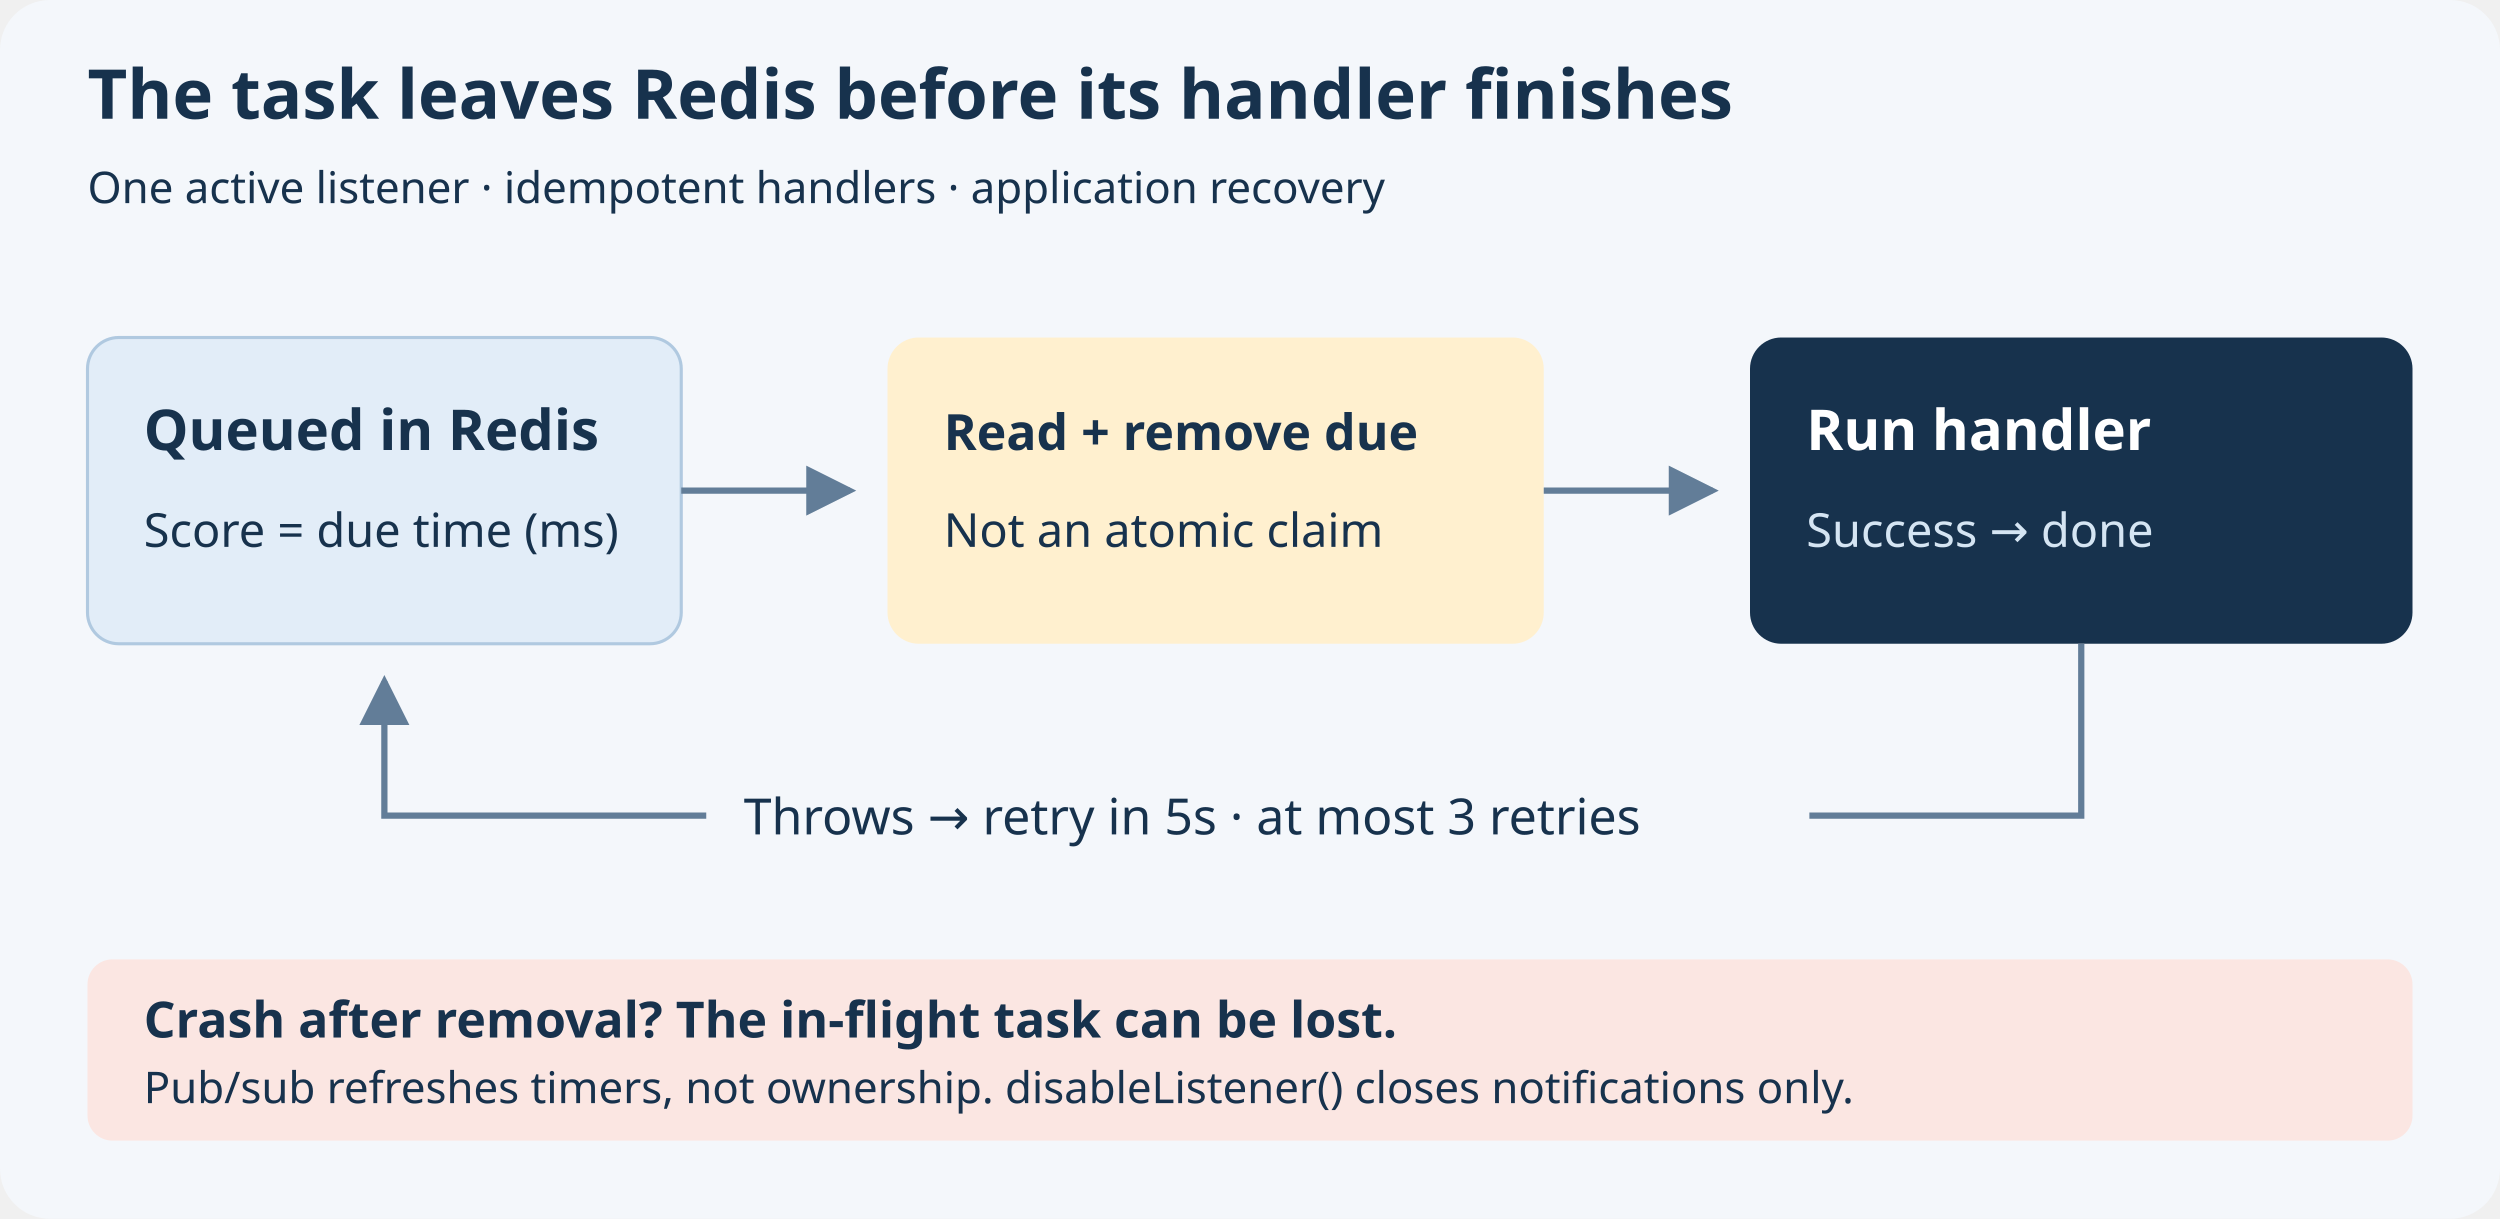
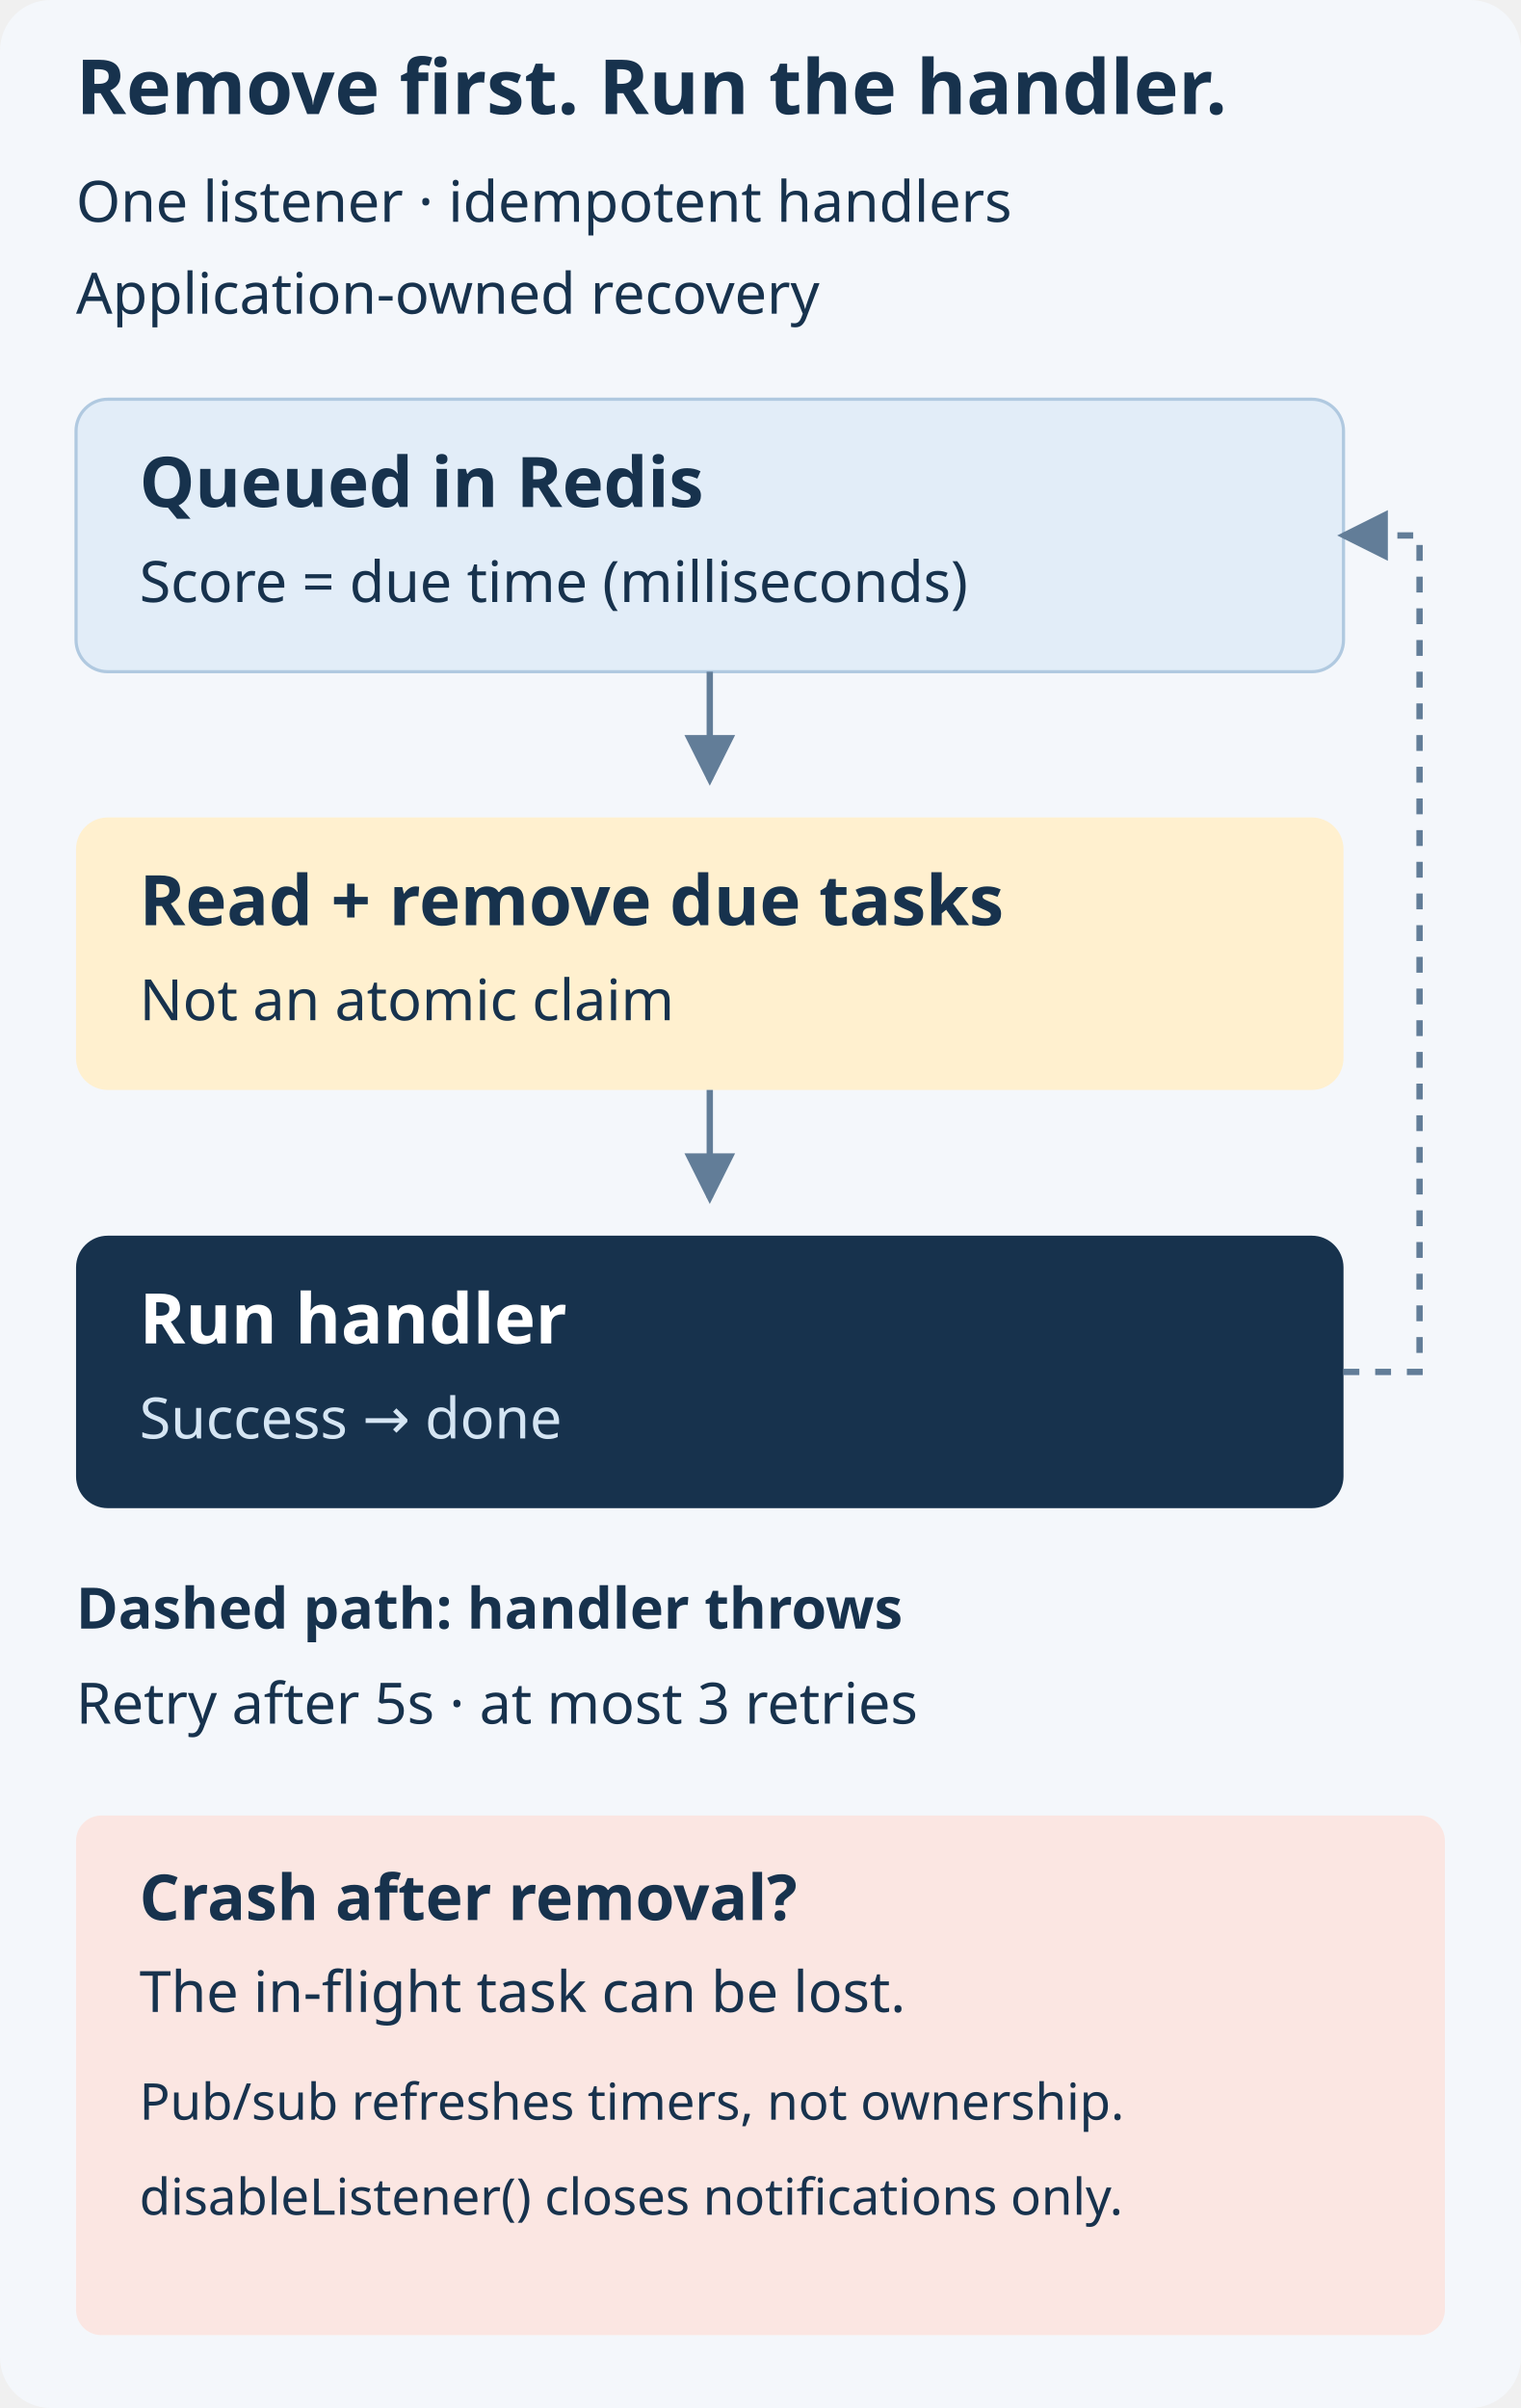
- <svg xmlns="http://www.w3.org/2000/svg" viewBox="0 0 800 390" role="img" aria-labelledby="title desc">
+ <svg xmlns="http://www.w3.org/2000/svg" width="480" height="760" viewBox="0 0 480 760" role="img" aria-labelledby="title desc">
  <defs>
    <marker id="arrow" markerWidth="8" markerHeight="8" refX="7" refY="4" orient="auto">
      <path d="M0 0 8 4 0 8" fill="#627d98" />
    </marker>
  </defs>
-   <rect width="800" height="390" rx="16" fill="#f4f7fb" />
-   <g font-family="system-ui, sans-serif" fill="#17324d">
-     <text x="28" y="38" font-size="22" font-weight="700">The task leaves Redis before its handler finishes</text>
-     <text x="28" y="65" font-size="14">One active listener · idempotent handlers · application recovery</text>
-     <rect x="28" y="108" width="190" height="98" rx="10" fill="#e2edf8" stroke="#b0c9e0" />
-     <text x="46" y="144" font-size="18" font-weight="700">Queued in Redis</text>
-     <text x="46" y="175" font-size="15">Score = due time (ms)</text>
-     <path d="M218 157H272" stroke="#627d98" stroke-width="2" marker-end="url(#arrow)" />
-     <rect x="284" y="108" width="210" height="98" rx="10" fill="#fff0cf" />
-     <text x="302" y="144" font-size="16" font-weight="700">Read + remove due</text>
-     <text x="302" y="175" font-size="15">Not an atomic claim</text>
-     <path d="M494 157H548" stroke="#627d98" stroke-width="2" marker-end="url(#arrow)" />
-     <rect x="560" y="108" width="212" height="98" rx="10" fill="#17324d" />
-     <text x="578" y="144" fill="#fff" font-size="18" font-weight="700">Run handler</text>
-     <text x="578" y="175" fill="#d5e5f3" font-size="15">Success → done</text>
-     <path d="M666 206V261H123V218" fill="none" stroke="#627d98" stroke-width="2" marker-end="url(#arrow)" />
-     <rect x="226" y="244" width="353" height="33" rx="6" fill="#f4f7fb" />
-     <text x="238" y="267" font-size="16">Throws → retry in 5s · at most 3 retries</text>
-     <rect x="28" y="307" width="744" height="58" rx="8" fill="#fbe6e2" />
-     <text x="46" y="332" font-size="16" font-weight="600">Crash after removal? The in-flight task can be lost.</text>
-     <text x="46" y="353" font-size="14">Pub/sub refreshes timers, not ownership. disableListener() closes notifications only.</text>
+   <rect width="480" height="760" rx="16" fill="#f4f7fb" />
+   <g font-family="system-ui, sans-serif" fill="#17324d" font-size="18">
+     <text x="24" y="36" font-size="24" font-weight="700">Remove first. Run the handler.</text>
+     <text x="24" y="70">One listener · idempotent handlers</text>
+     <text x="24" y="99">Application-owned recovery</text>
+     <rect x="24" y="126" width="400" height="86" rx="10" fill="#e2edf8" stroke="#b0c9e0" />
+     <text x="44" y="160" font-size="22" font-weight="700">Queued in Redis</text>
+     <text x="44" y="190">Score = due time (milliseconds)</text>
+     <path d="M224 212V246" stroke="#627d98" stroke-width="2" marker-end="url(#arrow)" />
+     <rect x="24" y="258" width="400" height="86" rx="10" fill="#fff0cf" />
+     <text x="44" y="292" font-size="22" font-weight="700">Read + remove due tasks</text>
+     <text x="44" y="322">Not an atomic claim</text>
+     <path d="M224 344V378" stroke="#627d98" stroke-width="2" marker-end="url(#arrow)" />
+     <rect x="24" y="390" width="400" height="86" rx="10" fill="#17324d" />
+     <text x="44" y="424" fill="#fff" font-size="22" font-weight="700">Run handler</text>
+     <text x="44" y="454" fill="#d5e5f3">Success → done</text>
+     <path d="M424 433H448V169H424" fill="none" stroke="#627d98" stroke-width="2" stroke-dasharray="5 5" marker-end="url(#arrow)" />
+     <text x="24" y="514" font-weight="600">Dashed path: handler throws</text>
+     <text x="24" y="544">Retry after 5s · at most 3 retries</text>
+     <rect x="24" y="573" width="432" height="164" rx="8" fill="#fbe6e2" />
+     <text x="44" y="606" font-size="20" font-weight="600">Crash after removal?</text>
+     <text x="44" y="635">The in-flight task can be lost.</text>
+     <text x="44" y="669" font-size="16">Pub/sub refreshes timers, not ownership.</text>
+     <text x="44" y="699" font-size="16">disableListener() closes notifications only.</text>
  </g>
</svg>
